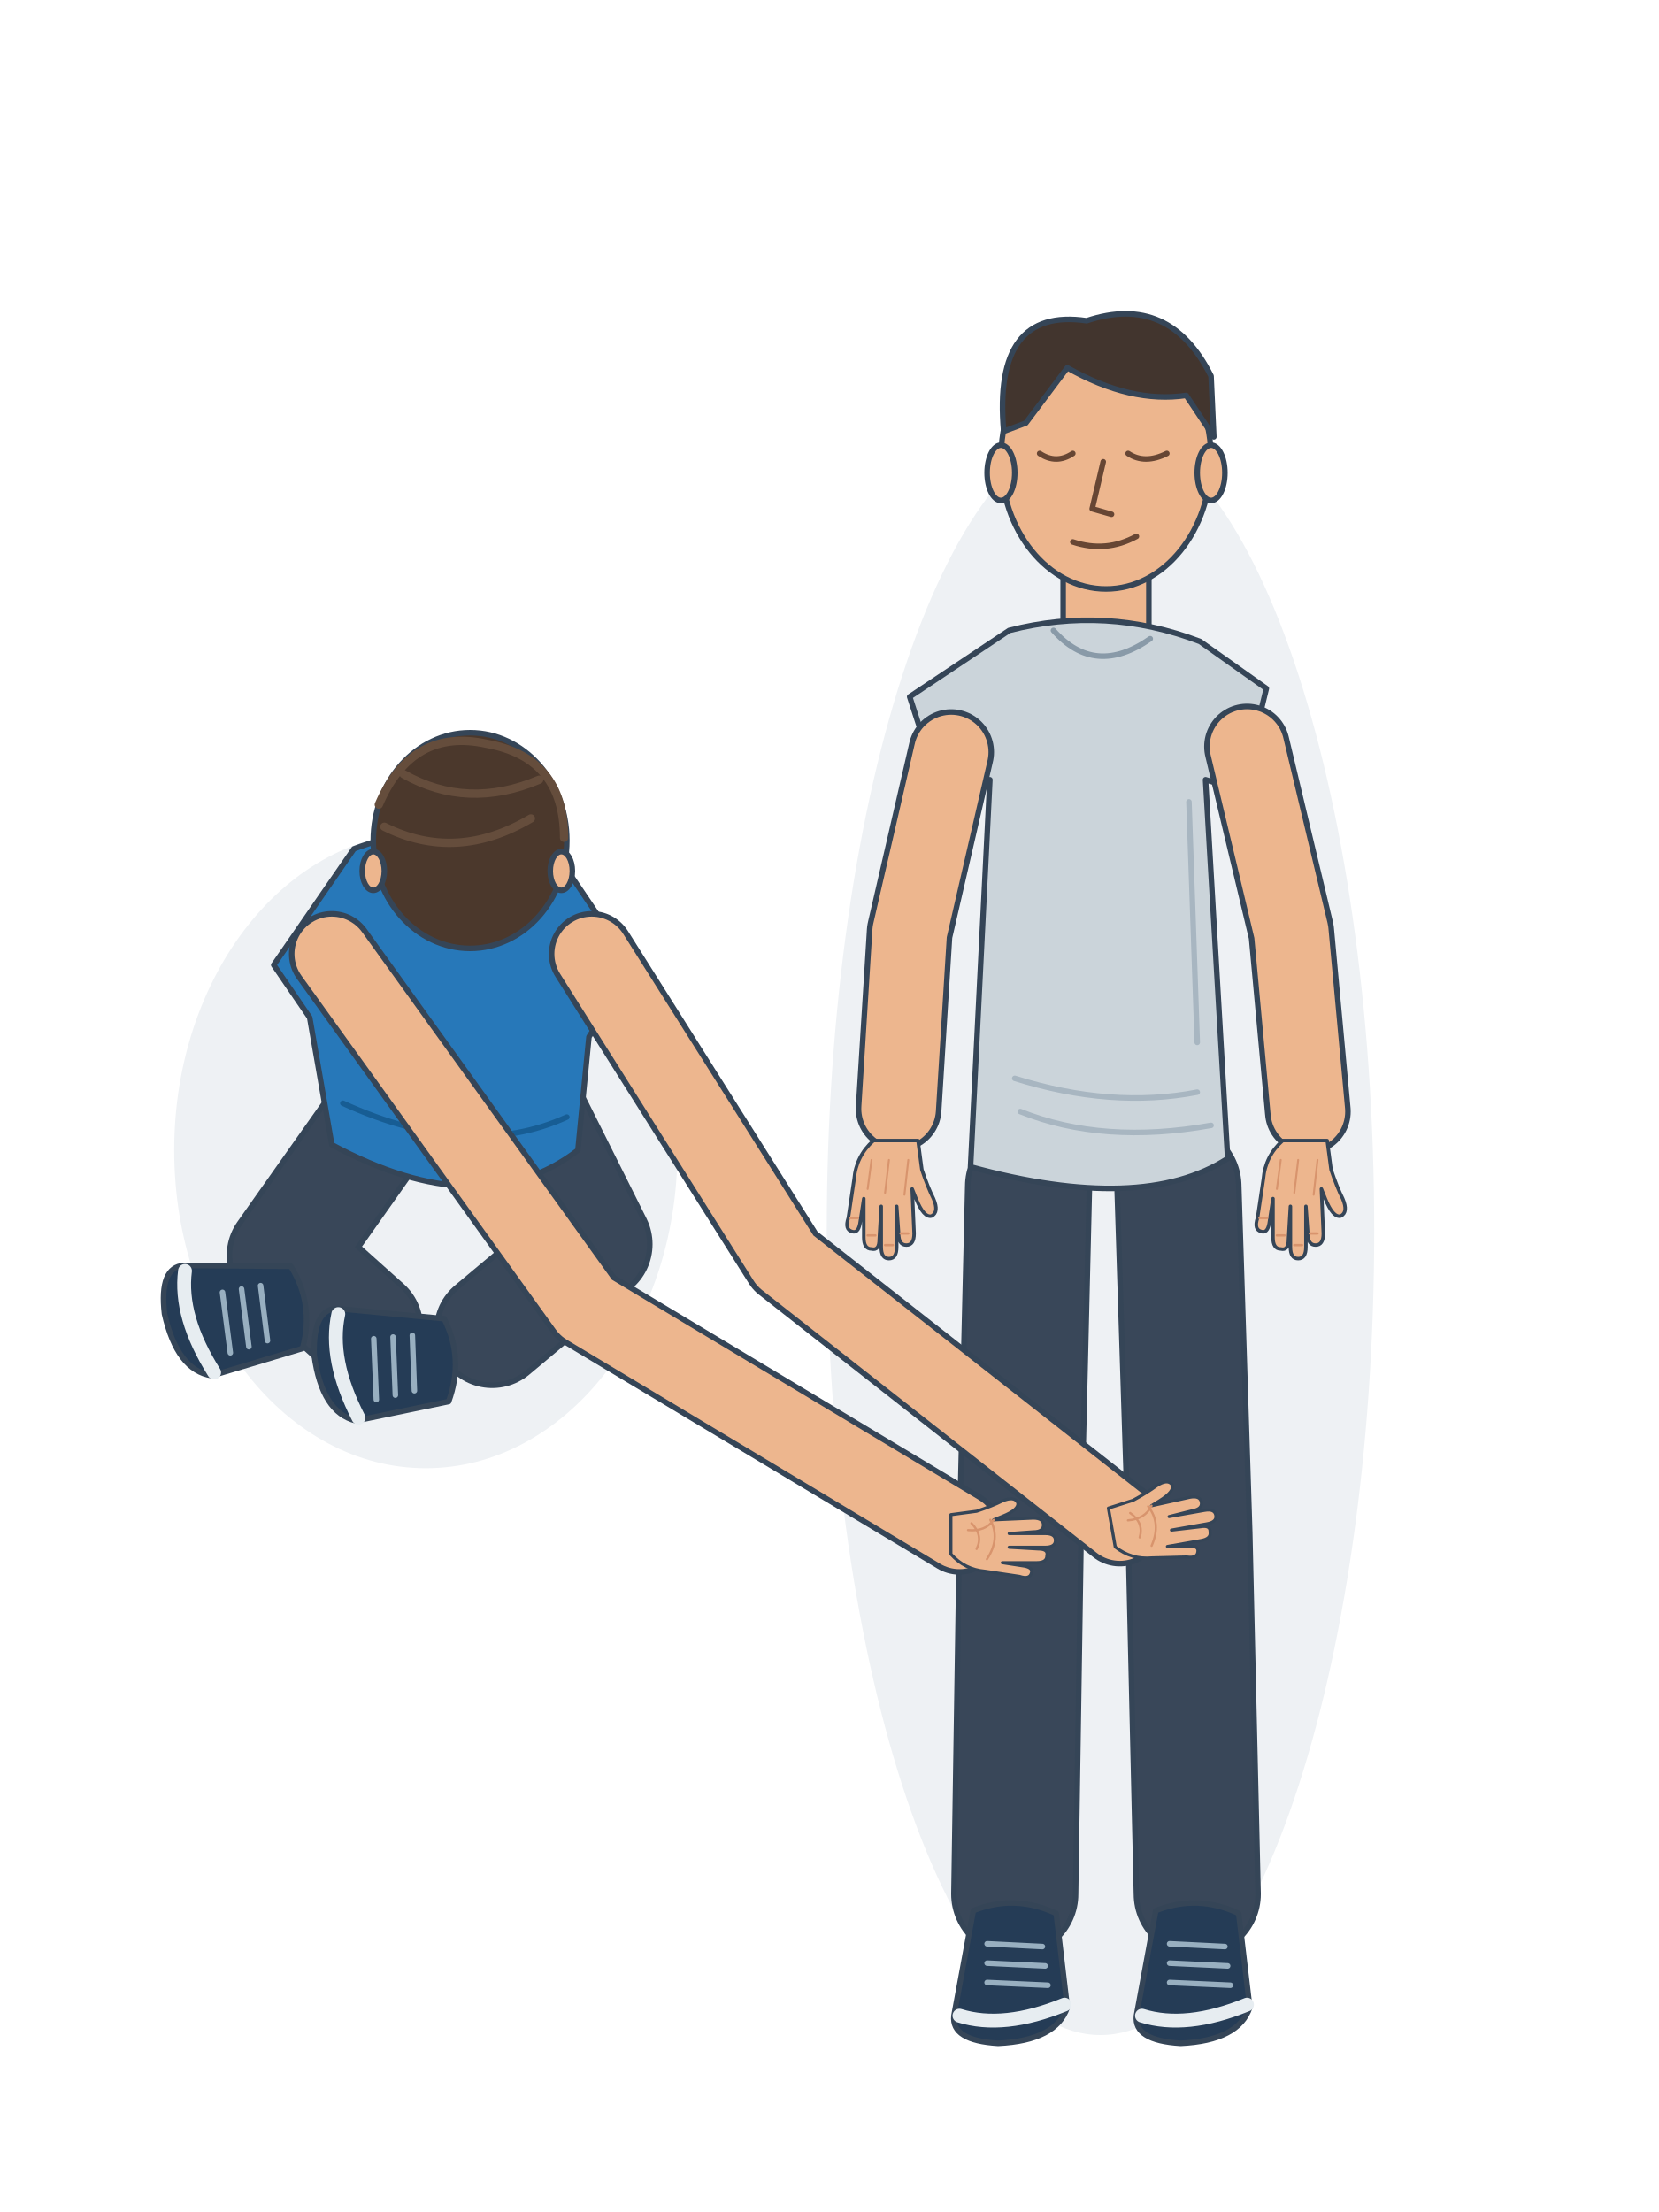
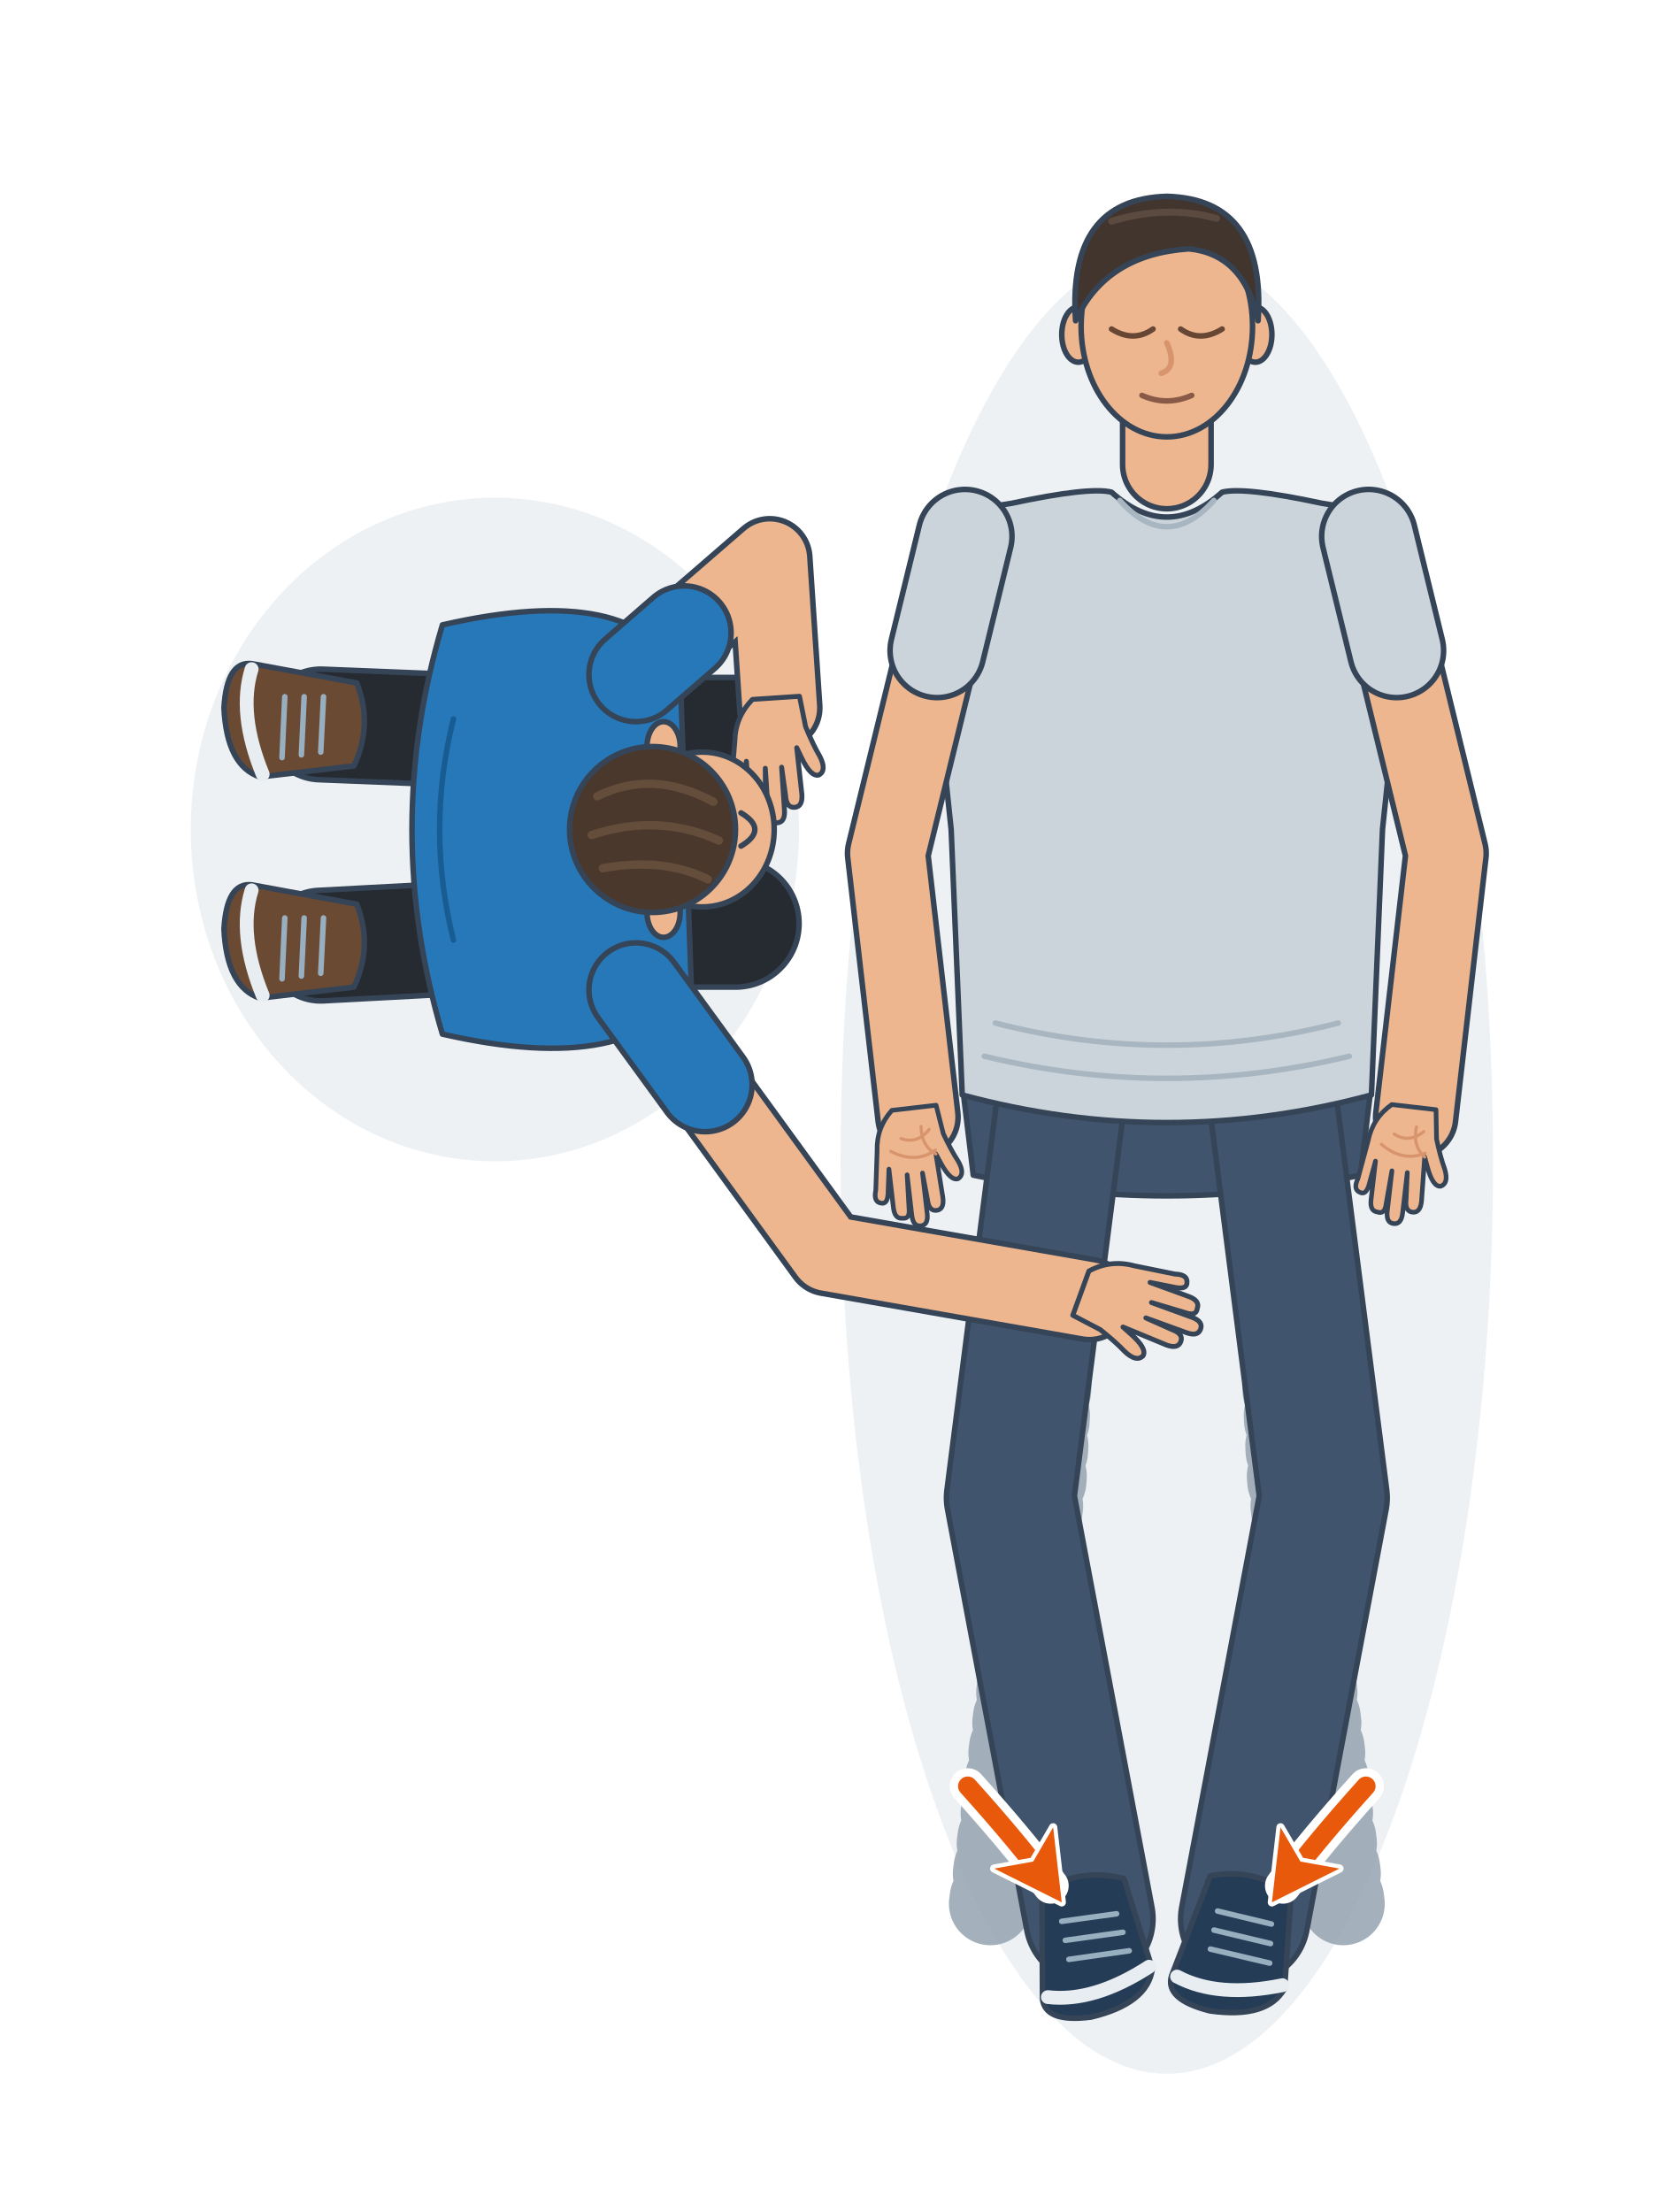
<svg xmlns="http://www.w3.org/2000/svg" width="600" height="800" viewBox="0 0 600 800" role="img">
  <rect width="600" height="800" fill="white" />
-   <ellipse cx="398" cy="445" rx="99" ry="291" fill="#eef1f4" stroke="none" stroke-width="2" />
-   <ellipse cx="154" cy="416" rx="91" ry="115" fill="#eef1f4" stroke="none" stroke-width="2" />
-   <path d="M400 209 L400 243" fill="none" stroke="#354557" stroke-width="33" stroke-linecap="round" stroke-linejoin="round" />
-   <path d="M400 209 L400 243" fill="none" stroke="#edb68e" stroke-width="29" stroke-linecap="round" stroke-linejoin="round" />
-   <path d="M372 429 L369 555 L367 685" fill="none" stroke="#354557" stroke-width="46" stroke-linecap="round" stroke-linejoin="round" />
-   <path d="M372 429 L369 555 L367 685" fill="none" stroke="#394759" stroke-width="42" stroke-linecap="round" stroke-linejoin="round" />
-   <g transform="translate(367 704) rotate(0)">
-     <path d="M-15 -13 Q0 -19 15 -12 L19 22 Q15 34 -6 35 Q-23 34 -22 25 Z" fill="#253c56" stroke="#354557" stroke-width="2" stroke-linecap="round" stroke-linejoin="round" />
-     <path d="M-20 25 Q-4 30 18 21" fill="none" stroke="#e7edf1" stroke-width="5" stroke-linecap="round" stroke-linejoin="round" />
-     <path d="M-10 -1 L10 0 M-10 6 L11 7 M-10 13 L12 14" fill="none" stroke="#98afc0" stroke-width="2" stroke-linecap="round" stroke-linejoin="round" />
+   <ellipse cx="422" cy="420" rx="118" ry="330" fill="#eef1f4" stroke="none" stroke-width="2" />
+   <ellipse cx="179" cy="300" rx="110" ry="120" fill="#eef1f4" stroke="none" stroke-width="2" />
+   <g transform="translate(22 0)">
+     <path d="M364 380 L356 535 L336 690" fill="none" stroke="#9aa7b4" stroke-width="30" stroke-linecap="round" stroke-linejoin="round" stroke-dasharray="2 9" opacity="0.9" />
+     <path d="M436 380 L444 535 L464 690" fill="none" stroke="#9aa7b4" stroke-width="30" stroke-linecap="round" stroke-linejoin="round" stroke-dasharray="2 9" opacity="0.9" />
+     <path d="M326 392 Q400 412 474 392 L470 425 Q400 440 330 425 Z" fill="#40546d" stroke="#354557" stroke-width="2" stroke-linecap="round" stroke-linejoin="round" />
+     <path d="M364 380 L343.3 541.7 L372 694" fill="none" stroke="#354557" stroke-width="48" stroke-linecap="round" stroke-linejoin="round" />
+     <path d="M364 380 L343.3 541.7 L372 694" fill="none" stroke="#40546d" stroke-width="44" stroke-linecap="round" stroke-linejoin="round" />
+     <g transform="translate(372 694) rotate(-10.7)">
+       <path d="M-15 -13 Q0 -19 15 -12 L19 22 Q15 34 -6 35 Q-23 34 -22 25 Z" fill="#253c56" stroke="#354557" stroke-width="2" stroke-linecap="round" stroke-linejoin="round" />
+       <path d="M-20 25 Q-4 30 18 21" fill="none" stroke="#e7edf1" stroke-width="5" stroke-linecap="round" stroke-linejoin="round" />
+       <path d="M-10 -1 L10 0 M-10 6 L11 7 M-10 13 L12 14" fill="none" stroke="#98afc0" stroke-width="2" stroke-linecap="round" stroke-linejoin="round" />
+     </g>
+     <path d="M436 380 L456.7 541.7 L428 694" fill="none" stroke="#354557" stroke-width="48" stroke-linecap="round" stroke-linejoin="round" />
+     <path d="M436 380 L456.7 541.7 L428 694" fill="none" stroke="#40546d" stroke-width="44" stroke-linecap="round" stroke-linejoin="round" />
+     <g transform="translate(428 694) rotate(10.7)">
+       <path d="M-15 -13 Q0 -19 15 -12 L19 22 Q15 34 -6 35 Q-23 34 -22 25 Z" fill="#253c56" stroke="#354557" stroke-width="2" stroke-linecap="round" stroke-linejoin="round" />
+       <path d="M-20 25 Q-4 30 18 21" fill="none" stroke="#e7edf1" stroke-width="5" stroke-linecap="round" stroke-linejoin="round" />
+       <path d="M-10 -1 L10 0 M-10 6 L11 7 M-10 13 L12 14" fill="none" stroke="#98afc0" stroke-width="2" stroke-linecap="round" stroke-linejoin="round" />
+     </g>
+     <path d="M312 205 Q316 186 344 182 Q372 176 380 178 Q400 196 420 178 Q428 176 456 182 Q484 186 488 205 L478 300 L474 396 Q400 416 326 396 L322 300 Z" fill="#cbd4da" stroke="#354557" stroke-width="2" stroke-linecap="round" stroke-linejoin="round" />
+     <path d="M383 181 Q400 200 417 181" fill="none" stroke="#a8b6c1" stroke-width="2" stroke-linecap="round" stroke-linejoin="round" />
+     <path d="M338 370 Q400 386 462 370 M334 382 Q400 398 466 382" fill="none" stroke="#a8b6c1" stroke-width="2" stroke-linecap="round" stroke-linejoin="round" />
+     <path d="M327 194 L299 308.6 L310 404" fill="none" stroke="#354557" stroke-width="31" stroke-linecap="round" stroke-linejoin="round" />
+     <path d="M327 194 L299 308.6 L310 404" fill="none" stroke="#edb68e" stroke-width="27" stroke-linecap="round" stroke-linejoin="round" />
+     <path d="M327 194 L316.9 235.3" fill="none" stroke="#354557" stroke-width="36" stroke-linecap="round" stroke-linejoin="round" />
+     <path d="M327 194 L316.9 235.3" fill="none" stroke="#cbd4da" stroke-width="32" stroke-linecap="round" stroke-linejoin="round" />
+     <g transform="translate(310 404) rotate(173.4) scale(0.7)">
+       <path d="M-10 5 L-12 -10 Q-15 -19 -18 -25 Q-21 -32 -17 -34 Q-13 -35 -9 -25 L-7 -20 L-8 -43 Q-8 -49 -4 -49 Q0 -49 0 -43 L1 -29 L1 -50 Q1 -56 5 -56 Q9 -56 9 -50 L9 -29 L10 -46 Q10 -52 14 -51 Q18 -51 18 -45 L18 -25 L20 -38 Q21 -43 24 -42 Q28 -41 26 -35 L23 -15 Q22 -3 13 5 Z" fill="#edb68e" stroke="#354557" stroke-width="2.4" stroke-linecap="round" stroke-linejoin="round" />
+       <path d="M-7 -18 Q4 -24 16 -16 M-5 -7 Q2 -14 10 -10 M-7 -20 Q0 -15 -1 -5" fill="none" stroke="#d8946d" stroke-width="1.6" stroke-linecap="round" stroke-linejoin="round" />
+     </g>
+     <path d="M473 194 L501 308.6 L490 404" fill="none" stroke="#354557" stroke-width="31" stroke-linecap="round" stroke-linejoin="round" />
+     <path d="M473 194 L501 308.6 L490 404" fill="none" stroke="#edb68e" stroke-width="27" stroke-linecap="round" stroke-linejoin="round" />
+     <path d="M473 194 L483.1 235.3" fill="none" stroke="#354557" stroke-width="36" stroke-linecap="round" stroke-linejoin="round" />
+     <path d="M473 194 L483.1 235.3" fill="none" stroke="#cbd4da" stroke-width="32" stroke-linecap="round" stroke-linejoin="round" />
+     <g transform="translate(490 404) rotate(186.6) scale(0.7)">
+       <path d="M-10 5 L-12 -10 Q-15 -19 -18 -25 Q-21 -32 -17 -34 Q-13 -35 -9 -25 L-7 -20 L-8 -43 Q-8 -49 -4 -49 Q0 -49 0 -43 L1 -29 L1 -50 Q1 -56 5 -56 Q9 -56 9 -50 L9 -29 L10 -46 Q10 -52 14 -51 Q18 -51 18 -45 L18 -25 L20 -38 Q21 -43 24 -42 Q28 -41 26 -35 L23 -15 Q22 -3 13 5 Z" fill="#edb68e" stroke="#354557" stroke-width="2.4" stroke-linecap="round" stroke-linejoin="round" />
+       <path d="M-7 -18 Q4 -24 16 -16 M-5 -7 Q2 -14 10 -10 M-7 -20 Q0 -15 -1 -5" fill="none" stroke="#d8946d" stroke-width="1.6" stroke-linecap="round" stroke-linejoin="round" />
+     </g>
+     <path d="M400 148 L400 168" fill="none" stroke="#354557" stroke-width="34" stroke-linecap="round" stroke-linejoin="round" />
+     <path d="M400 148 L400 168" fill="none" stroke="#edb68e" stroke-width="30" stroke-linecap="round" stroke-linejoin="round" />
+     <ellipse cx="368" cy="121" rx="6" ry="10" fill="#edb68e" stroke="#354557" stroke-width="2" />
+     <ellipse cx="432" cy="121" rx="6" ry="10" fill="#edb68e" stroke="#354557" stroke-width="2" />
+     <ellipse cx="400" cy="118" rx="31" ry="40" fill="#edb68e" stroke="#354557" stroke-width="2" />
+     <path d="M367 116 Q364 72 400 71 Q436 72 433 116 Q428 92 408 90 Q378 92 367 116 Z" fill="#42352e" stroke="#354557" stroke-width="2" stroke-linecap="round" stroke-linejoin="round" />
+     <path d="M380 80 Q400 74 418 79" fill="none" stroke="#5b4a3f" stroke-width="2.5" stroke-linecap="round" stroke-linejoin="round" />
+     <path d="M380 119 Q388 124 395 119 M405 119 Q412 124 420 119" fill="none" stroke="#674634" stroke-width="2" stroke-linecap="round" stroke-linejoin="round" />
+     <path d="M400 124 Q404 133 398 135" fill="none" stroke="#d8946d" stroke-width="2" stroke-linecap="round" stroke-linejoin="round" />
+     <path d="M391 143 Q400 147 409 143" fill="none" stroke="#8a5a48" stroke-width="2" stroke-linecap="round" stroke-linejoin="round" />
+     <path d="M328 646 Q346 666 358 682" fill="none" stroke="#fff" stroke-width="13" stroke-linecap="round" stroke-linejoin="round" />
+     <path d="M328 646 Q346 666 358 682" fill="none" stroke="#e8590c" stroke-width="7" stroke-linecap="round" stroke-linejoin="round" />
+     <g transform="translate(362 688) rotate(55)">
+       <path d="M0 0 L-24 -13 L-18 0 L-24 13 Z" fill="#e8590c" stroke="#fff" stroke-width="3" stroke-linecap="round" stroke-linejoin="round" />
+       <path d="M0 0 L-24 -13 L-18 0 L-24 13 Z" fill="#e8590c" stroke="none" stroke-width="2" stroke-linecap="round" stroke-linejoin="round" />
+     </g>
+     <path d="M472 646 Q454 666 442 682" fill="none" stroke="#fff" stroke-width="13" stroke-linecap="round" stroke-linejoin="round" />
+     <path d="M472 646 Q454 666 442 682" fill="none" stroke="#e8590c" stroke-width="7" stroke-linecap="round" stroke-linejoin="round" />
+     <g transform="translate(438 688) rotate(125)">
+       <path d="M0 0 L-24 -13 L-18 0 L-24 13 Z" fill="#e8590c" stroke="#fff" stroke-width="3" stroke-linecap="round" stroke-linejoin="round" />
+       <path d="M0 0 L-24 -13 L-18 0 L-24 13 Z" fill="#e8590c" stroke="none" stroke-width="2" stroke-linecap="round" stroke-linejoin="round" />
+     </g>
  </g>
-   <path d="M426 429 L430 555 L433 685" fill="none" stroke="#354557" stroke-width="46" stroke-linecap="round" stroke-linejoin="round" />
-   <path d="M426 429 L430 555 L433 685" fill="none" stroke="#394759" stroke-width="42" stroke-linecap="round" stroke-linejoin="round" />
-   <g transform="translate(433 704) rotate(0)">
-     <path d="M-15 -13 Q0 -19 15 -12 L19 22 Q15 34 -6 35 Q-23 34 -22 25 Z" fill="#253c56" stroke="#354557" stroke-width="2" stroke-linecap="round" stroke-linejoin="round" />
-     <path d="M-20 25 Q-4 30 18 21" fill="none" stroke="#e7edf1" stroke-width="5" stroke-linecap="round" stroke-linejoin="round" />
-     <path d="M-10 -1 L10 0 M-10 6 L11 7 M-10 13 L12 14" fill="none" stroke="#98afc0" stroke-width="2" stroke-linecap="round" stroke-linejoin="round" />
+   <g transform="translate(-26 0)">
+     <path d="M292 268 L142 262" fill="none" stroke="#354557" stroke-width="42" stroke-linecap="round" stroke-linejoin="round" />
+     <path d="M292 268 L142 262" fill="none" stroke="#262a31" stroke-width="38" stroke-linecap="round" stroke-linejoin="round" />
+     <path d="M292 334 L142 342" fill="none" stroke="#354557" stroke-width="42" stroke-linecap="round" stroke-linejoin="round" />
+     <path d="M292 334 L142 342" fill="none" stroke="#262a31" stroke-width="38" stroke-linecap="round" stroke-linejoin="round" />
+     <g transform="translate(142 262) rotate(90)">
+       <path d="M-15 -13 Q0 -19 15 -12 L19 22 Q15 34 -6 35 Q-23 34 -22 25 Z" fill="#6b4a33" stroke="#354557" stroke-width="2" stroke-linecap="round" stroke-linejoin="round" />
+       <path d="M-20 25 Q-4 30 18 21" fill="none" stroke="#e7edf1" stroke-width="5" stroke-linecap="round" stroke-linejoin="round" />
+       <path d="M-10 -1 L10 0 M-10 6 L11 7 M-10 13 L12 14" fill="none" stroke="#98afc0" stroke-width="2" stroke-linecap="round" stroke-linejoin="round" />
+     </g>
+     <g transform="translate(142 342) rotate(90)">
+       <path d="M-15 -13 Q0 -19 15 -12 L19 22 Q15 34 -6 35 Q-23 34 -22 25 Z" fill="#6b4a33" stroke="#354557" stroke-width="2" stroke-linecap="round" stroke-linejoin="round" />
+       <path d="M-20 25 Q-4 30 18 21" fill="none" stroke="#e7edf1" stroke-width="5" stroke-linecap="round" stroke-linejoin="round" />
+       <path d="M-10 -1 L10 0 M-10 6 L11 7 M-10 13 L12 14" fill="none" stroke="#98afc0" stroke-width="2" stroke-linecap="round" stroke-linejoin="round" />
+     </g>
+     <path d="M212 268 L292 268" fill="none" stroke="#354557" stroke-width="48" stroke-linecap="round" stroke-linejoin="round" />
+     <path d="M212 268 L292 268" fill="none" stroke="#262a31" stroke-width="44" stroke-linecap="round" stroke-linejoin="round" />
+     <path d="M212 334 L292 334" fill="none" stroke="#354557" stroke-width="48" stroke-linecap="round" stroke-linejoin="round" />
+     <path d="M212 334 L292 334" fill="none" stroke="#262a31" stroke-width="44" stroke-linecap="round" stroke-linejoin="round" />
+     <path d="M186 226 Q256 210 272 244 L276 356 Q256 390 186 374 Q164 300 186 226 Z" fill="#2778b9" stroke="#354557" stroke-width="2" stroke-linecap="round" stroke-linejoin="round" />
+     <path d="M190 260 Q180 300 190 340" fill="none" stroke="#175d94" stroke-width="2" stroke-linecap="round" stroke-linejoin="round" />
+     <path d="M256 244 L304.4 202.1 L308 256" fill="none" stroke="#354557" stroke-width="31" stroke-linecap="round" stroke-linejoin="round" />
+     <path d="M256 244 L304.4 202.1 L308 256" fill="none" stroke="#edb68e" stroke-width="27" stroke-linecap="round" stroke-linejoin="round" />
+     <path d="M256 244 L273.4 228.9" fill="none" stroke="#354557" stroke-width="36" stroke-linecap="round" stroke-linejoin="round" />
+     <path d="M256 244 L273.4 228.9" fill="none" stroke="#2778b9" stroke-width="32" stroke-linecap="round" stroke-linejoin="round" />
+     <g transform="translate(308 256) rotate(176.2) scale(0.74)">
+       <path d="M-10 5 L-12 -10 Q-15 -19 -18 -25 Q-21 -32 -17 -34 Q-13 -35 -9 -25 L-7 -20 L-8 -43 Q-8 -49 -4 -49 Q0 -49 0 -43 L1 -29 L1 -50 Q1 -56 5 -56 Q9 -56 9 -50 L9 -29 L10 -46 Q10 -52 14 -51 Q18 -51 18 -45 L18 -25 L20 -38 Q21 -43 24 -42 Q28 -41 26 -35 L23 -15 Q22 -3 13 5 Z" fill="#edb68e" stroke="#354557" stroke-width="2.4" stroke-linecap="round" stroke-linejoin="round" />
+     </g>
+     <path d="M256 358 L325.4 453.4 L420 470" fill="none" stroke="#354557" stroke-width="31" stroke-linecap="round" stroke-linejoin="round" />
+     <path d="M256 358 L325.4 453.4 L420 470" fill="none" stroke="#edb68e" stroke-width="27" stroke-linecap="round" stroke-linejoin="round" />
+     <path d="M256 358 L281 392.3" fill="none" stroke="#354557" stroke-width="36" stroke-linecap="round" stroke-linejoin="round" />
+     <path d="M256 358 L281 392.3" fill="none" stroke="#2778b9" stroke-width="32" stroke-linecap="round" stroke-linejoin="round" />
+     <g transform="translate(420 470) rotate(110) scale(-0.74 0.74)">
+       <path d="M-10 5 L-12 -10 Q-15 -19 -18 -25 Q-21 -32 -17 -34 Q-13 -35 -9 -25 L-7 -20 L-8 -43 Q-8 -49 -4 -49 Q0 -49 0 -43 L1 -29 L1 -50 Q1 -56 5 -56 Q9 -56 9 -50 L9 -29 L10 -46 Q10 -52 14 -51 Q18 -51 18 -45 L18 -25 L20 -38 Q21 -43 24 -42 Q28 -41 26 -35 L23 -15 Q22 -3 13 5 Z" fill="#edb68e" stroke="#354557" stroke-width="2.4" stroke-linecap="round" stroke-linejoin="round" />
+     </g>
+     <g transform="translate(266 300) rotate(0)">
+       <ellipse cx="0" cy="-30" rx="6" ry="9" fill="#edb68e" stroke="#354557" stroke-width="2" />
+       <ellipse cx="0" cy="30" rx="6" ry="9" fill="#edb68e" stroke="#354557" stroke-width="2" />
+       <ellipse cx="14" cy="0" rx="26" ry="28" fill="#edb68e" stroke="#354557" stroke-width="2" />
+       <path d="M28 -6 Q38 0 28 6" fill="#edb68e" stroke="#354557" stroke-width="2" stroke-linecap="round" stroke-linejoin="round" />
+       <circle cx="-4" cy="0" r="30" fill="#4b382c" stroke="#354557" stroke-width="2" />
+       <path d="M-24 -12 Q-4 -22 18 -10 M-26 2 Q-2 -6 20 4 M-22 14 Q0 10 16 18" fill="none" stroke="#654d3c" stroke-width="3" stroke-linecap="round" stroke-linejoin="round" />
+     </g>
  </g>
-   <path d="M365 228 Q400 219 434 232 L458 249 L449 286 L436 282 L444 419 Q413 439 351 422 L358 282 L340 286 L329 252 Z" fill="#cbd4da" stroke="#354557" stroke-width="2" stroke-linecap="round" stroke-linejoin="round" />
-   <path d="M381 228 Q396 245 416 231" fill="none" stroke="#899aa8" stroke-width="2" stroke-linecap="round" stroke-linejoin="round" />
-   <path d="M367 390 Q402 401 433 395 M369 402 Q399 414 438 407 M430 290 L433 377" fill="none" stroke="#a8b6c1" stroke-width="2" stroke-linecap="round" stroke-linejoin="round" />
-   <path d="M344 272 L329 337 L325 401" fill="none" stroke="#354557" stroke-width="31" stroke-linecap="round" stroke-linejoin="round" />
-   <path d="M344 272 L329 337 L325 401" fill="none" stroke="#edb68e" stroke-width="27" stroke-linecap="round" stroke-linejoin="round" />
-   <g transform="translate(325 416) rotate(180) scale(0.7)">
-     <path d="M-10 5 L-12 -10 Q-15 -19 -18 -25 Q-21 -32 -17 -34 Q-13 -35 -9 -25 L-7 -20 L-8 -43 Q-8 -49 -4 -49 Q0 -49 0 -43 L1 -29 L1 -50 Q1 -56 5 -56 Q9 -56 9 -50 L9 -29 L10 -46 Q10 -52 14 -51 Q18 -51 18 -45 L18 -25 L20 -38 Q21 -43 24 -42 Q28 -41 26 -35 L23 -15 Q22 -3 13 5 Z" fill="#edb68e" stroke="#354557" stroke-width="1.8" stroke-linecap="round" stroke-linejoin="round" />
-     <path d="M-5 -43 l4 0" fill="none" stroke="#d8946d" stroke-width="1.2" stroke-linecap="round" stroke-linejoin="round" />
-     <path d="M3 -49 l4 0" fill="none" stroke="#d8946d" stroke-width="1.2" stroke-linecap="round" stroke-linejoin="round" />
-     <path d="M12 -44 l4 0" fill="none" stroke="#d8946d" stroke-width="1.2" stroke-linecap="round" stroke-linejoin="round" />
-     <path d="M21 -35 l4 0" fill="none" stroke="#d8946d" stroke-width="1.2" stroke-linecap="round" stroke-linejoin="round" />
-     <path d="M-5 -5 L-3 -23 M5 -5 L7 -22 M14 -5 L16 -20" fill="none" stroke="#d8946d" stroke-width="1" stroke-linecap="round" stroke-linejoin="round" />
-   </g>
-   <path d="M139 403 L103 454 L132 480" fill="none" stroke="#354557" stroke-width="42" stroke-linecap="round" stroke-linejoin="round" />
-   <path d="M139 403 L103 454 L132 480" fill="none" stroke="#394759" stroke-width="38" stroke-linecap="round" stroke-linejoin="round" />
-   <g transform="translate(95 475) rotate(80)">
-     <path d="M-15 -13 Q0 -19 15 -12 L19 22 Q15 34 -6 35 Q-23 34 -22 25 Z" fill="#253c56" stroke="#354557" stroke-width="2" stroke-linecap="round" stroke-linejoin="round" />
-     <path d="M-20 25 Q-4 30 18 21" fill="none" stroke="#e7edf1" stroke-width="5" stroke-linecap="round" stroke-linejoin="round" />
-     <path d="M-10 -1 L10 0 M-10 6 L11 7 M-10 13 L12 14" fill="none" stroke="#98afc0" stroke-width="2" stroke-linecap="round" stroke-linejoin="round" />
-   </g>
-   <path d="M193 406 L215 450 L178 481" fill="none" stroke="#354557" stroke-width="42" stroke-linecap="round" stroke-linejoin="round" />
-   <path d="M193 406 L215 450 L178 481" fill="none" stroke="#394759" stroke-width="38" stroke-linecap="round" stroke-linejoin="round" />
-   <g transform="translate(149 493) rotate(85)">
-     <path d="M-15 -13 Q0 -19 15 -12 L19 22 Q15 34 -6 35 Q-23 34 -22 25 Z" fill="#253c56" stroke="#354557" stroke-width="2" stroke-linecap="round" stroke-linejoin="round" />
-     <path d="M-20 25 Q-4 30 18 21" fill="none" stroke="#e7edf1" stroke-width="5" stroke-linecap="round" stroke-linejoin="round" />
-     <path d="M-10 -1 L10 0 M-10 6 L11 7 M-10 13 L12 14" fill="none" stroke="#98afc0" stroke-width="2" stroke-linecap="round" stroke-linejoin="round" />
-   </g>
-   <path d="M128 307 Q168 292 204 313 L229 350 L213 375 L209 416 Q174 443 120 414 L112 368 L99 349 Z" fill="#2778b9" stroke="#354557" stroke-width="2" stroke-linecap="round" stroke-linejoin="round" />
-   <path d="M124 399 Q170 420 205 404 M133 318 Q159 335 177 317" fill="none" stroke="#175d94" stroke-width="2" stroke-linecap="round" stroke-linejoin="round" />
-   <path d="M451 270 L467 337 L473 402" fill="none" stroke="#354557" stroke-width="31" stroke-linecap="round" stroke-linejoin="round" />
-   <path d="M451 270 L467 337 L473 402" fill="none" stroke="#edb68e" stroke-width="27" stroke-linecap="round" stroke-linejoin="round" />
-   <g transform="translate(473 416) rotate(180) scale(0.7)">
-     <path d="M-10 5 L-12 -10 Q-15 -19 -18 -25 Q-21 -32 -17 -34 Q-13 -35 -9 -25 L-7 -20 L-8 -43 Q-8 -49 -4 -49 Q0 -49 0 -43 L1 -29 L1 -50 Q1 -56 5 -56 Q9 -56 9 -50 L9 -29 L10 -46 Q10 -52 14 -51 Q18 -51 18 -45 L18 -25 L20 -38 Q21 -43 24 -42 Q28 -41 26 -35 L23 -15 Q22 -3 13 5 Z" fill="#edb68e" stroke="#354557" stroke-width="1.8" stroke-linecap="round" stroke-linejoin="round" />
-     <path d="M-5 -43 l4 0" fill="none" stroke="#d8946d" stroke-width="1.2" stroke-linecap="round" stroke-linejoin="round" />
-     <path d="M3 -49 l4 0" fill="none" stroke="#d8946d" stroke-width="1.2" stroke-linecap="round" stroke-linejoin="round" />
-     <path d="M12 -44 l4 0" fill="none" stroke="#d8946d" stroke-width="1.2" stroke-linecap="round" stroke-linejoin="round" />
-     <path d="M21 -35 l4 0" fill="none" stroke="#d8946d" stroke-width="1.2" stroke-linecap="round" stroke-linejoin="round" />
-     <path d="M-5 -5 L-3 -23 M5 -5 L7 -22 M14 -5 L16 -20" fill="none" stroke="#d8946d" stroke-width="1" stroke-linecap="round" stroke-linejoin="round" />
-   </g>
-   <path d="M120 345 L212 473 L347 554" fill="none" stroke="#354557" stroke-width="31" stroke-linecap="round" stroke-linejoin="round" />
-   <path d="M120 345 L212 473 L347 554" fill="none" stroke="#edb68e" stroke-width="27" stroke-linecap="round" stroke-linejoin="round" />
-   <path d="M214 345 L284 456 L405 551" fill="none" stroke="#354557" stroke-width="31" stroke-linecap="round" stroke-linejoin="round" />
-   <path d="M214 345 L284 456 L405 551" fill="none" stroke="#edb68e" stroke-width="27" stroke-linecap="round" stroke-linejoin="round" />
-   <g transform="translate(347 554) rotate(90) scale(0.62)">
-     <path d="M-10 5 L-12 -10 Q-15 -19 -18 -25 Q-21 -32 -17 -34 Q-13 -35 -9 -25 L-7 -20 L-8 -43 Q-8 -49 -4 -49 Q0 -49 0 -43 L1 -29 L1 -50 Q1 -56 5 -56 Q9 -56 9 -50 L9 -29 L10 -46 Q10 -52 14 -51 Q18 -51 18 -45 L18 -25 L20 -38 Q21 -43 24 -42 Q28 -41 26 -35 L23 -15 Q22 -3 13 5 Z" fill="#edb68e" stroke="#354557" stroke-width="1.8" stroke-linecap="round" stroke-linejoin="round" />
-     <path d="M-7 -18 Q4 -24 16 -16 M-5 -7 Q2 -14 10 -10 M-7 -20 Q0 -15 -1 -5" fill="none" stroke="#d8946d" stroke-width="1.3" stroke-linecap="round" stroke-linejoin="round" />
-   </g>
-   <g transform="translate(405 551) rotate(80) scale(0.62)">
-     <path d="M-10 5 L-12 -10 Q-15 -19 -18 -25 Q-21 -32 -17 -34 Q-13 -35 -9 -25 L-7 -20 L-8 -43 Q-8 -49 -4 -49 Q0 -49 0 -43 L1 -29 L1 -50 Q1 -56 5 -56 Q9 -56 9 -50 L9 -29 L10 -46 Q10 -52 14 -51 Q18 -51 18 -45 L18 -25 L20 -38 Q21 -43 24 -42 Q28 -41 26 -35 L23 -15 Q22 -3 13 5 Z" fill="#edb68e" stroke="#354557" stroke-width="1.8" stroke-linecap="round" stroke-linejoin="round" />
-     <path d="M-7 -18 Q4 -24 16 -16 M-5 -7 Q2 -14 10 -10 M-7 -20 Q0 -15 -1 -5" fill="none" stroke="#d8946d" stroke-width="1.3" stroke-linecap="round" stroke-linejoin="round" />
-   </g>
-   <ellipse cx="400" cy="166" rx="38" ry="47" fill="#edb68e" stroke="#354557" stroke-width="2" />
-   <ellipse cx="362" cy="171" rx="5" ry="10" fill="#edb68e" stroke="#354557" stroke-width="2" />
-   <ellipse cx="438" cy="171" rx="5" ry="10" fill="#edb68e" stroke="#354557" stroke-width="2" />
-   <path d="M363 156 Q359 111 393 116 Q423 106 438 136 L439 158 L429 143 Q409 146 386 133 L371 153 Z" fill="#42352e" stroke="#354557" stroke-width="2" stroke-linecap="round" stroke-linejoin="round" />
-   <path d="M376 164 Q382 168 388 164 M408 164 Q414 168 422 164 M399 167 L395 184 L402 186 M388 196 Q400 200 411 194" fill="none" stroke="#674634" stroke-width="2" stroke-linecap="round" stroke-linejoin="round" />
-   <ellipse cx="170" cy="304" rx="35" ry="39" fill="#4b382c" stroke="#354557" stroke-width="2" />
-   <path d="M137 291 Q149 263 176 269 Q204 274 204 303 M146 280 Q169 293 195 282 M139 299 Q165 312 192 296" fill="none" stroke="#654d3c" stroke-width="3" stroke-linecap="round" stroke-linejoin="round" />
-   <ellipse cx="135" cy="315" rx="4" ry="7" fill="#edb68e" stroke="#354557" stroke-width="2" />
-   <ellipse cx="203" cy="315" rx="4" ry="7" fill="#edb68e" stroke="#354557" stroke-width="2" />
</svg>
